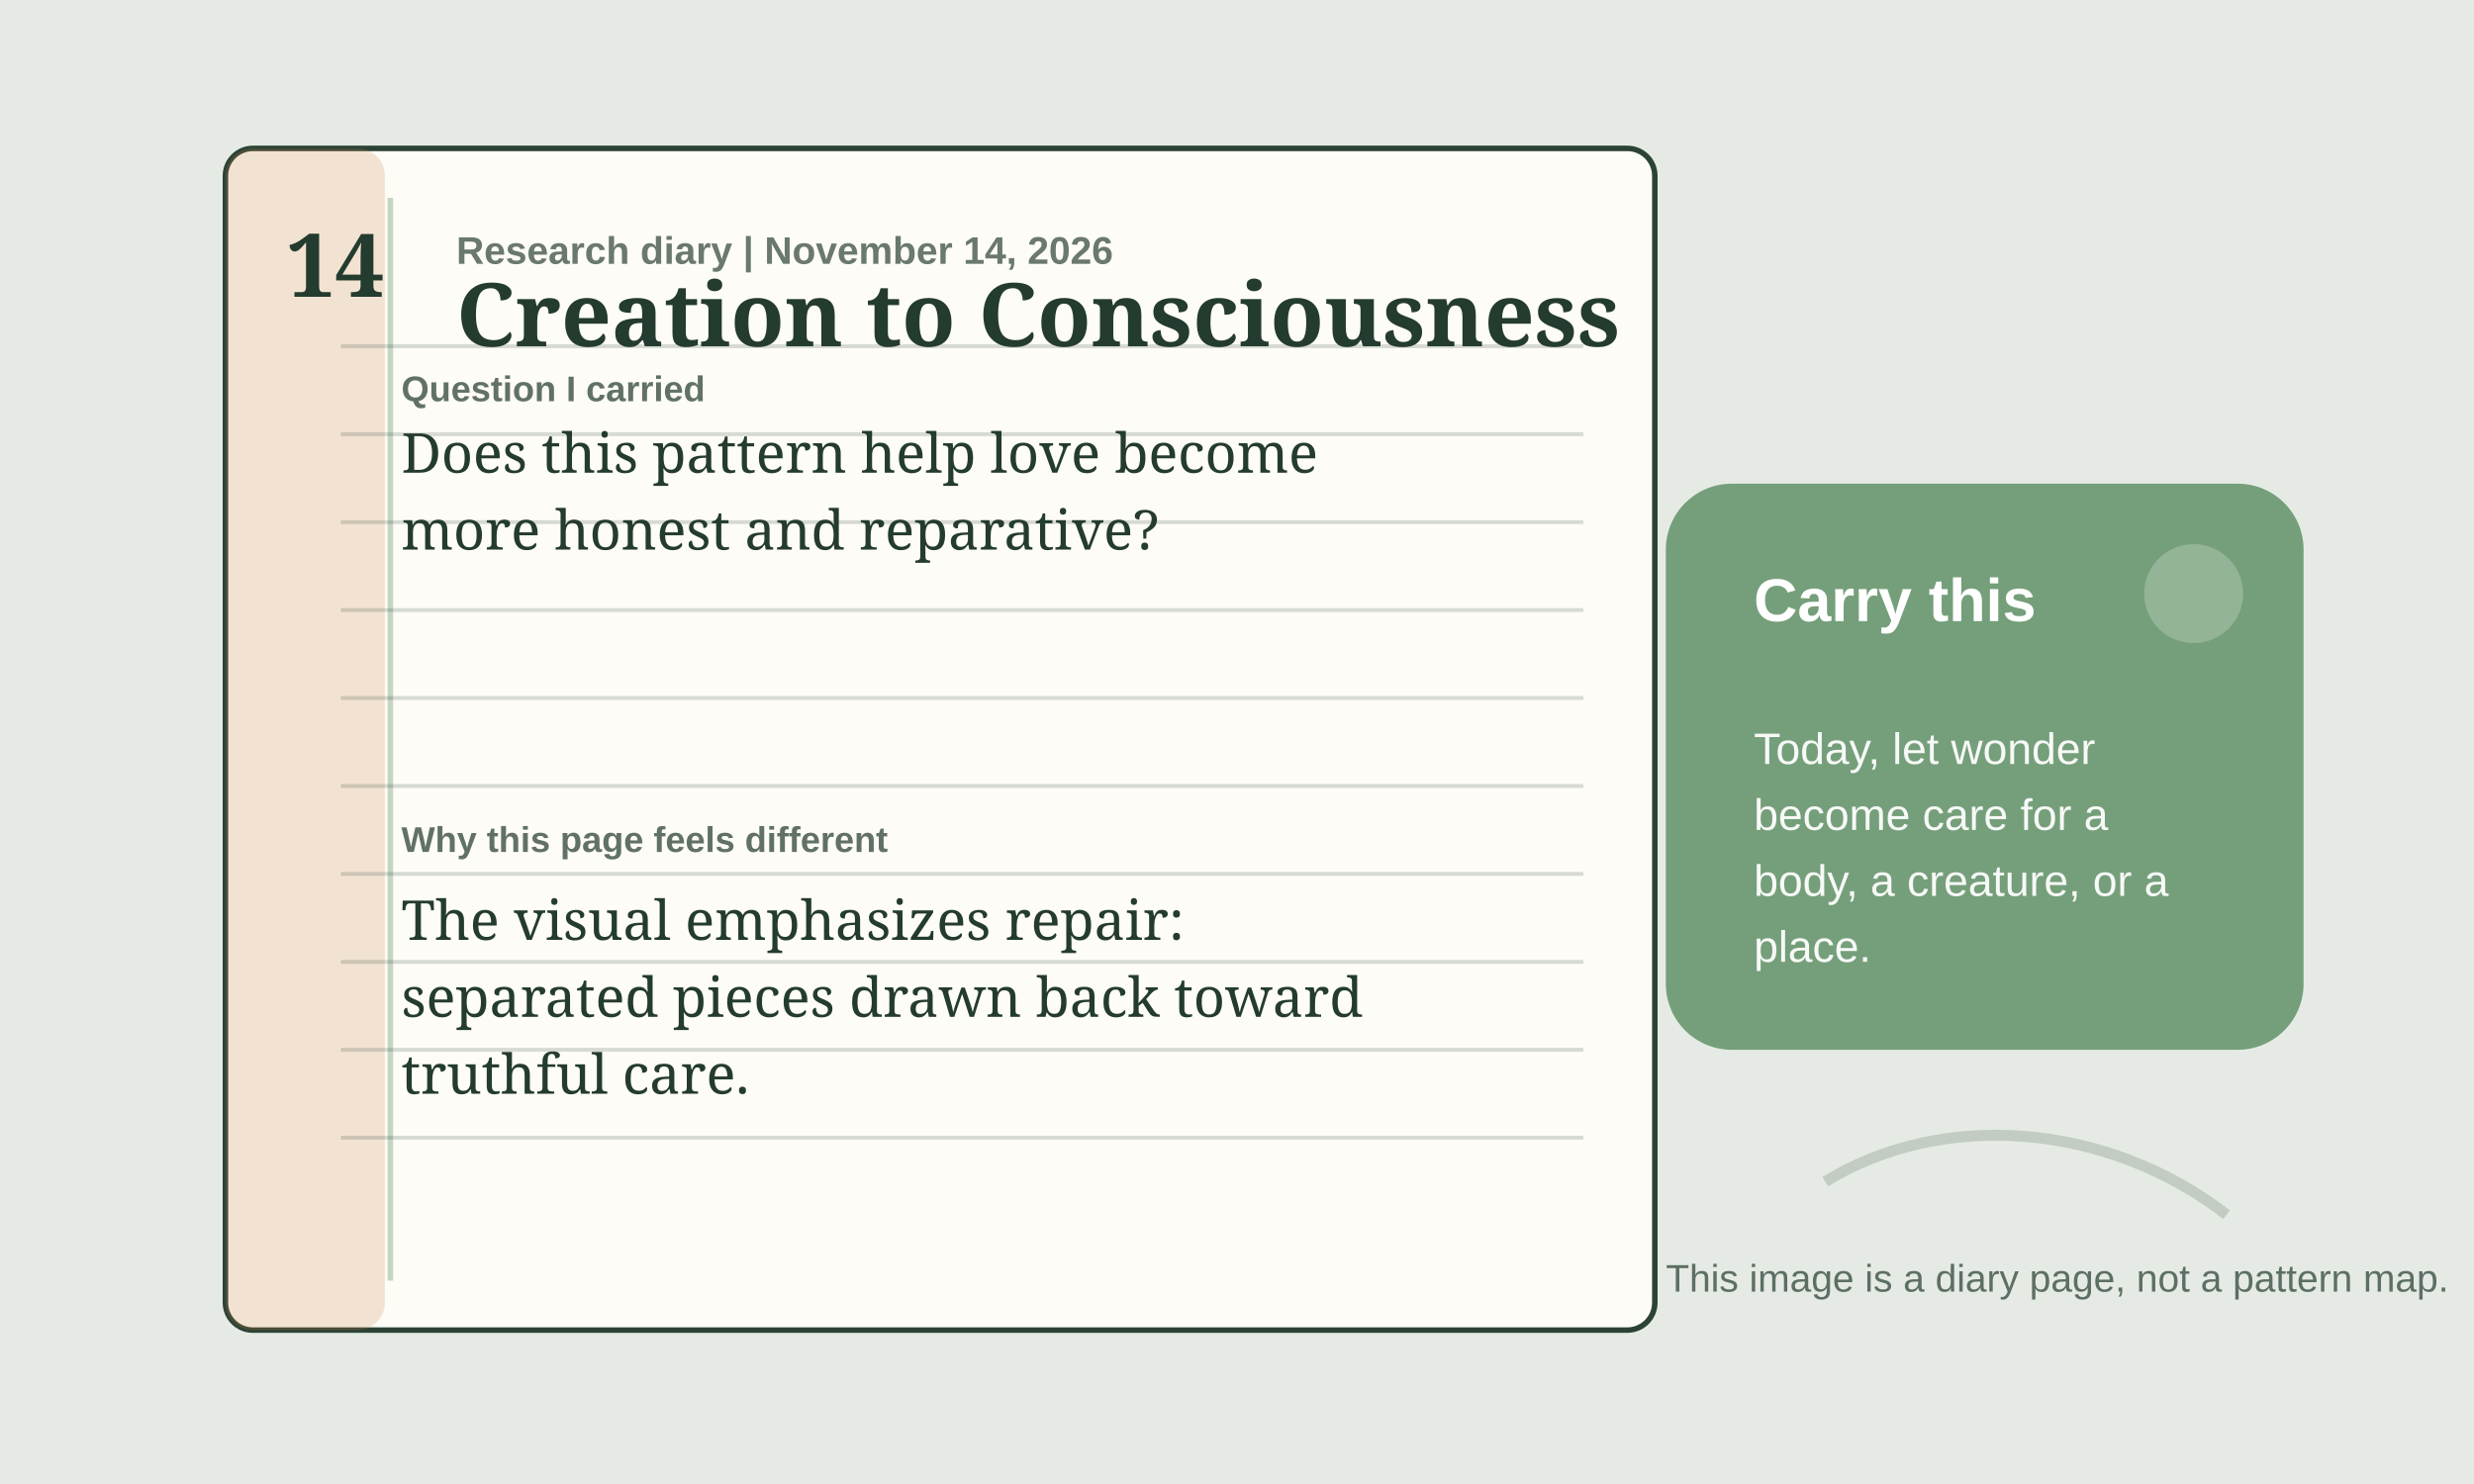
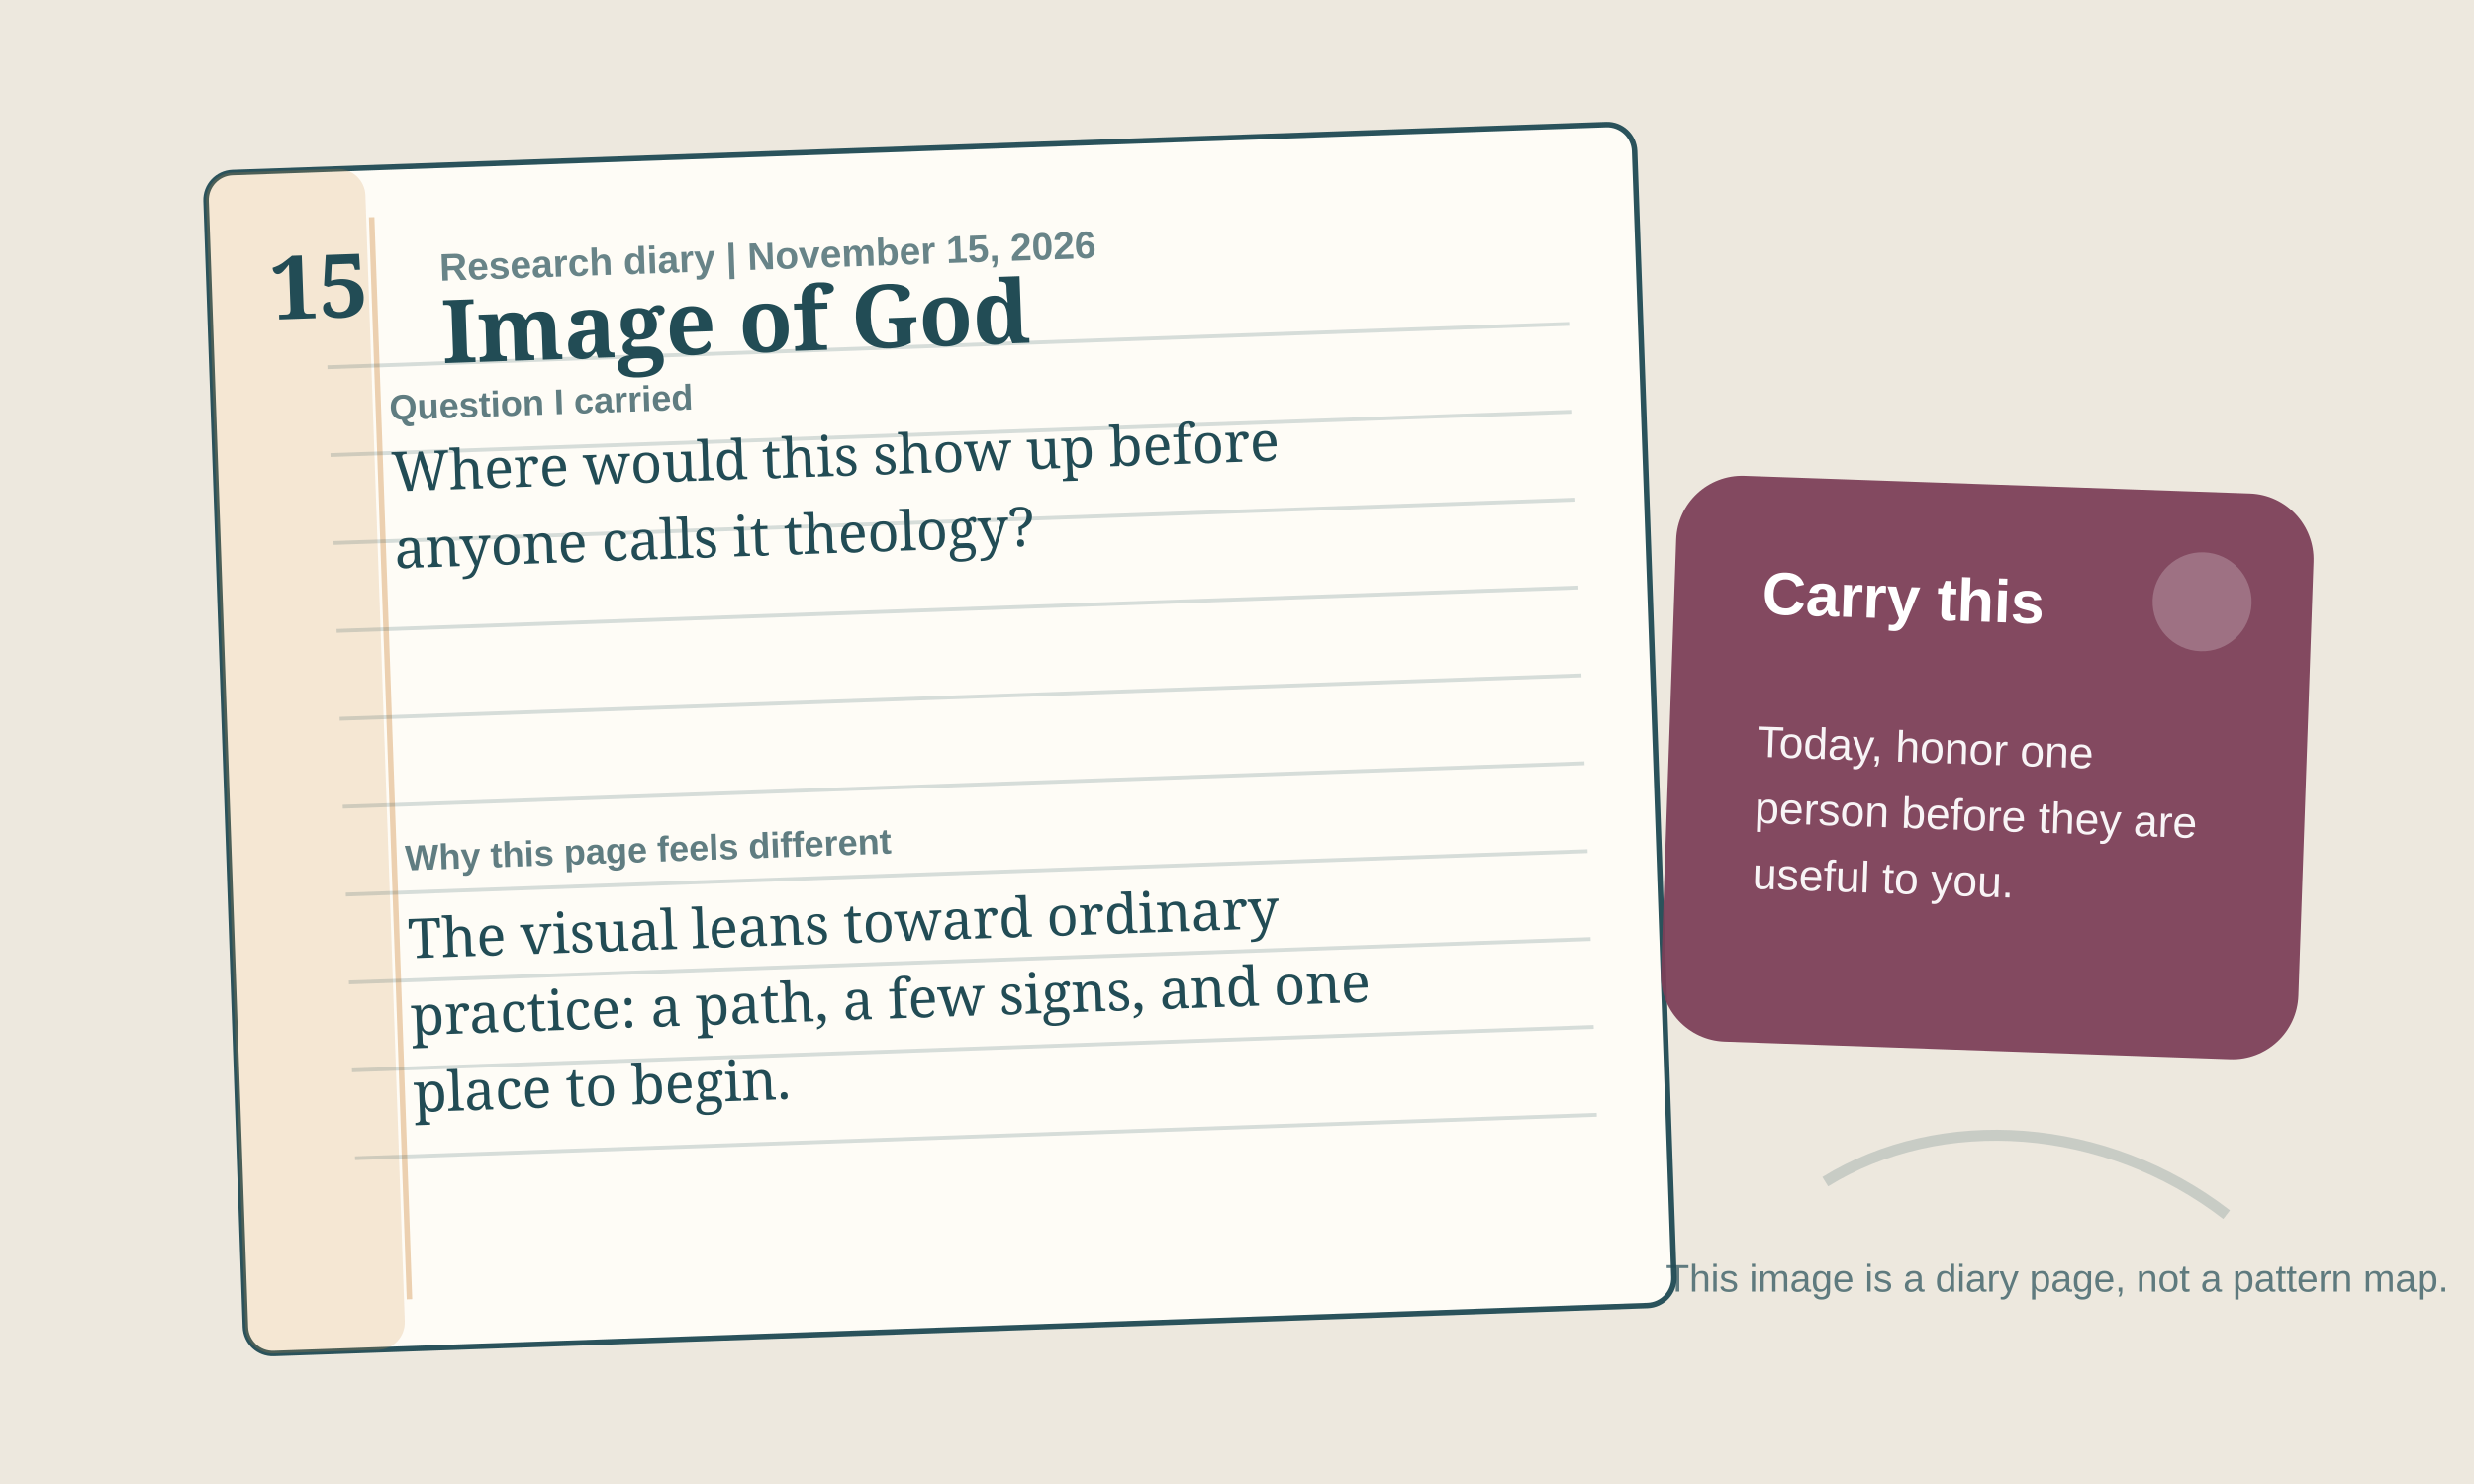
<svg xmlns="http://www.w3.org/2000/svg" width="900" height="540" viewBox="0 0 900 540" role="img" aria-labelledby="title desc">
  <style>
-     .eyebrow { font: 700 14px Arial, sans-serif; letter-spacing: 0; fill: #243b2f; opacity: 0.68; }
-     .title { font: 700 32px Georgia, serif; letter-spacing: 0; fill: #243b2f; }
-     .diary { font: 20px Georgia, serif; letter-spacing: 0; fill: #243b2f; }
-     .label { font: 700 13px Arial, sans-serif; letter-spacing: 0; fill: #243b2f; opacity: 0.72; }
+     .eyebrow { font: 700 14px Arial, sans-serif; letter-spacing: 0; fill: #224c55; opacity: 0.68; }
+     .title { font: 700 32px Georgia, serif; letter-spacing: 0; fill: #224c55; }
+     .diary { font: 20px Georgia, serif; letter-spacing: 0; fill: #224c55; }
+     .label { font: 700 13px Arial, sans-serif; letter-spacing: 0; fill: #224c55; opacity: 0.72; }
    .cardtitle { font: 700 22px Arial, sans-serif; letter-spacing: 0; fill: #ffffff; }
    .cardtext { font: 16px Arial, sans-serif; letter-spacing: 0; fill: #ffffff; opacity: 0.94; }
-     .small { font: 14px Arial, sans-serif; letter-spacing: 0; fill: #243b2f; opacity: 0.70; }
+     .small { font: 14px Arial, sans-serif; letter-spacing: 0; fill: #224c55; opacity: 0.70; }
  </style>
-   <rect width="900" height="540" fill="#eef3ed" />
-   <rect x="0" y="0" width="900" height="540" fill="#243b2f" opacity="0.05" />
-   <g transform="rotate(0 340 270)">
-     <rect x="82" y="54" width="520" height="430" rx="10" fill="#fffdf7" stroke="#243b2f" stroke-width="2" opacity="0.96" />
-     <rect x="82" y="54" width="58" height="430" rx="10" fill="#c47a43" opacity="0.20" />
-     <line x1="142" y1="72" x2="142" y2="466" stroke="#6e9a74" stroke-width="2" opacity="0.40" />
-     <line x1="124" y1="126" x2="576" y2="126" stroke="#243b2f" stroke-width="1.4" opacity="0.18" />
-     <line x1="124" y1="158" x2="576" y2="158" stroke="#243b2f" stroke-width="1.4" opacity="0.18" />
-     <line x1="124" y1="190" x2="576" y2="190" stroke="#243b2f" stroke-width="1.4" opacity="0.18" />
-     <line x1="124" y1="222" x2="576" y2="222" stroke="#243b2f" stroke-width="1.4" opacity="0.18" />
-     <line x1="124" y1="254" x2="576" y2="254" stroke="#243b2f" stroke-width="1.4" opacity="0.18" />
-     <line x1="124" y1="286" x2="576" y2="286" stroke="#243b2f" stroke-width="1.4" opacity="0.18" />
-     <line x1="124" y1="318" x2="576" y2="318" stroke="#243b2f" stroke-width="1.4" opacity="0.18" />
-     <line x1="124" y1="350" x2="576" y2="350" stroke="#243b2f" stroke-width="1.4" opacity="0.18" />
-     <line x1="124" y1="382" x2="576" y2="382" stroke="#243b2f" stroke-width="1.4" opacity="0.18" />
-     <line x1="124" y1="414" x2="576" y2="414" stroke="#243b2f" stroke-width="1.4" opacity="0.18" />
-     <text x="166" y="96" class="eyebrow">Research diary | November 14, 2026</text>
-     <text x="166" y="126" class="title">Creation to Consciousness</text>
+   <rect width="900" height="540" fill="#f7efe5" />
+   <rect x="0" y="0" width="900" height="540" fill="#224c55" opacity="0.05" />
+   <g transform="rotate(-2 340 270)">
+     <rect x="82" y="54" width="520" height="430" rx="10" fill="#fffdf7" stroke="#224c55" stroke-width="2" opacity="0.96" />
+     <rect x="82" y="54" width="58" height="430" rx="10" fill="#d18f46" opacity="0.20" />
+     <line x1="142" y1="72" x2="142" y2="466" stroke="#d18f46" stroke-width="2" opacity="0.40" />
+     <line x1="124" y1="126" x2="576" y2="126" stroke="#224c55" stroke-width="1.4" opacity="0.18" />
+     <line x1="124" y1="158" x2="576" y2="158" stroke="#224c55" stroke-width="1.4" opacity="0.18" />
+     <line x1="124" y1="190" x2="576" y2="190" stroke="#224c55" stroke-width="1.4" opacity="0.18" />
+     <line x1="124" y1="222" x2="576" y2="222" stroke="#224c55" stroke-width="1.4" opacity="0.18" />
+     <line x1="124" y1="254" x2="576" y2="254" stroke="#224c55" stroke-width="1.4" opacity="0.18" />
+     <line x1="124" y1="286" x2="576" y2="286" stroke="#224c55" stroke-width="1.4" opacity="0.18" />
+     <line x1="124" y1="318" x2="576" y2="318" stroke="#224c55" stroke-width="1.4" opacity="0.18" />
+     <line x1="124" y1="350" x2="576" y2="350" stroke="#224c55" stroke-width="1.4" opacity="0.18" />
+     <line x1="124" y1="382" x2="576" y2="382" stroke="#224c55" stroke-width="1.4" opacity="0.18" />
+     <line x1="124" y1="414" x2="576" y2="414" stroke="#224c55" stroke-width="1.4" opacity="0.18" />
+     <text x="166" y="96" class="eyebrow">Research diary | November 15, 2026</text>
+     <text x="166" y="126" class="title">Image of God</text>
    <text x="146" y="146" class="label">Question I carried</text>
-     <text x="104" y="108" class="title">14</text>
+     <text x="104" y="108" class="title">15</text>
  </g>
-   <g transform="rotate(0 340 270)">
-     <text x="146" y="172" class="diary">Does this pattern help love become</text>
-     <text x="146" y="200" class="diary">more honest and reparative?</text>
+   <g transform="rotate(-2 340 270)">
+     <text x="146" y="172" class="diary">Where would this show up before</text>
+     <text x="146" y="200" class="diary">anyone calls it theology?</text>
    <text x="146" y="310" class="label">Why this page feels different</text>
-     <text x="146" y="342" class="diary">The visual emphasizes repair:</text>
-     <text x="146" y="370" class="diary">separated pieces drawn back toward</text>
-     <text x="146" y="398" class="diary">truthful care.</text>
+     <text x="146" y="342" class="diary">The visual leans toward ordinary</text>
+     <text x="146" y="370" class="diary">practice: a path, a few signs, and one</text>
+     <text x="146" y="398" class="diary">place to begin.</text>
  </g>
-   <g transform="rotate(0 714 306)">
-     <rect x="606" y="176" width="232" height="206" rx="24" fill="#6e9a74" opacity="0.94" />
+   <g transform="rotate(2 714 306)">
+     <rect x="606" y="176" width="232" height="206" rx="24" fill="#7c3f58" opacity="0.94" />
    <circle cx="798" cy="216" r="18" fill="#ffffff" opacity="0.22" />
    <text x="638" y="226" class="cardtitle">Carry this</text>
-     <text x="638" y="278" class="cardtext">Today, let wonder</text>
-     <text x="638" y="302" class="cardtext">become care for a</text>
-     <text x="638" y="326" class="cardtext">body, a creature, or a</text>
-     <text x="638" y="350" class="cardtext">place.</text>
+     <text x="638" y="278" class="cardtext">Today, honor one</text>
+     <text x="638" y="302" class="cardtext">person before they are</text>
+     <text x="638" y="326" class="cardtext">useful to you.</text>
  </g>
-   <path d="M664 430 C706 404 766 408 810 442" fill="none" stroke="#243b2f" stroke-width="4" opacity="0.18" />
+   <path d="M664 430 C706 404 766 408 810 442" fill="none" stroke="#224c55" stroke-width="4" opacity="0.18" />
  <text x="606" y="470" class="small">This image is a diary page, not a pattern map.</text>
</svg>
